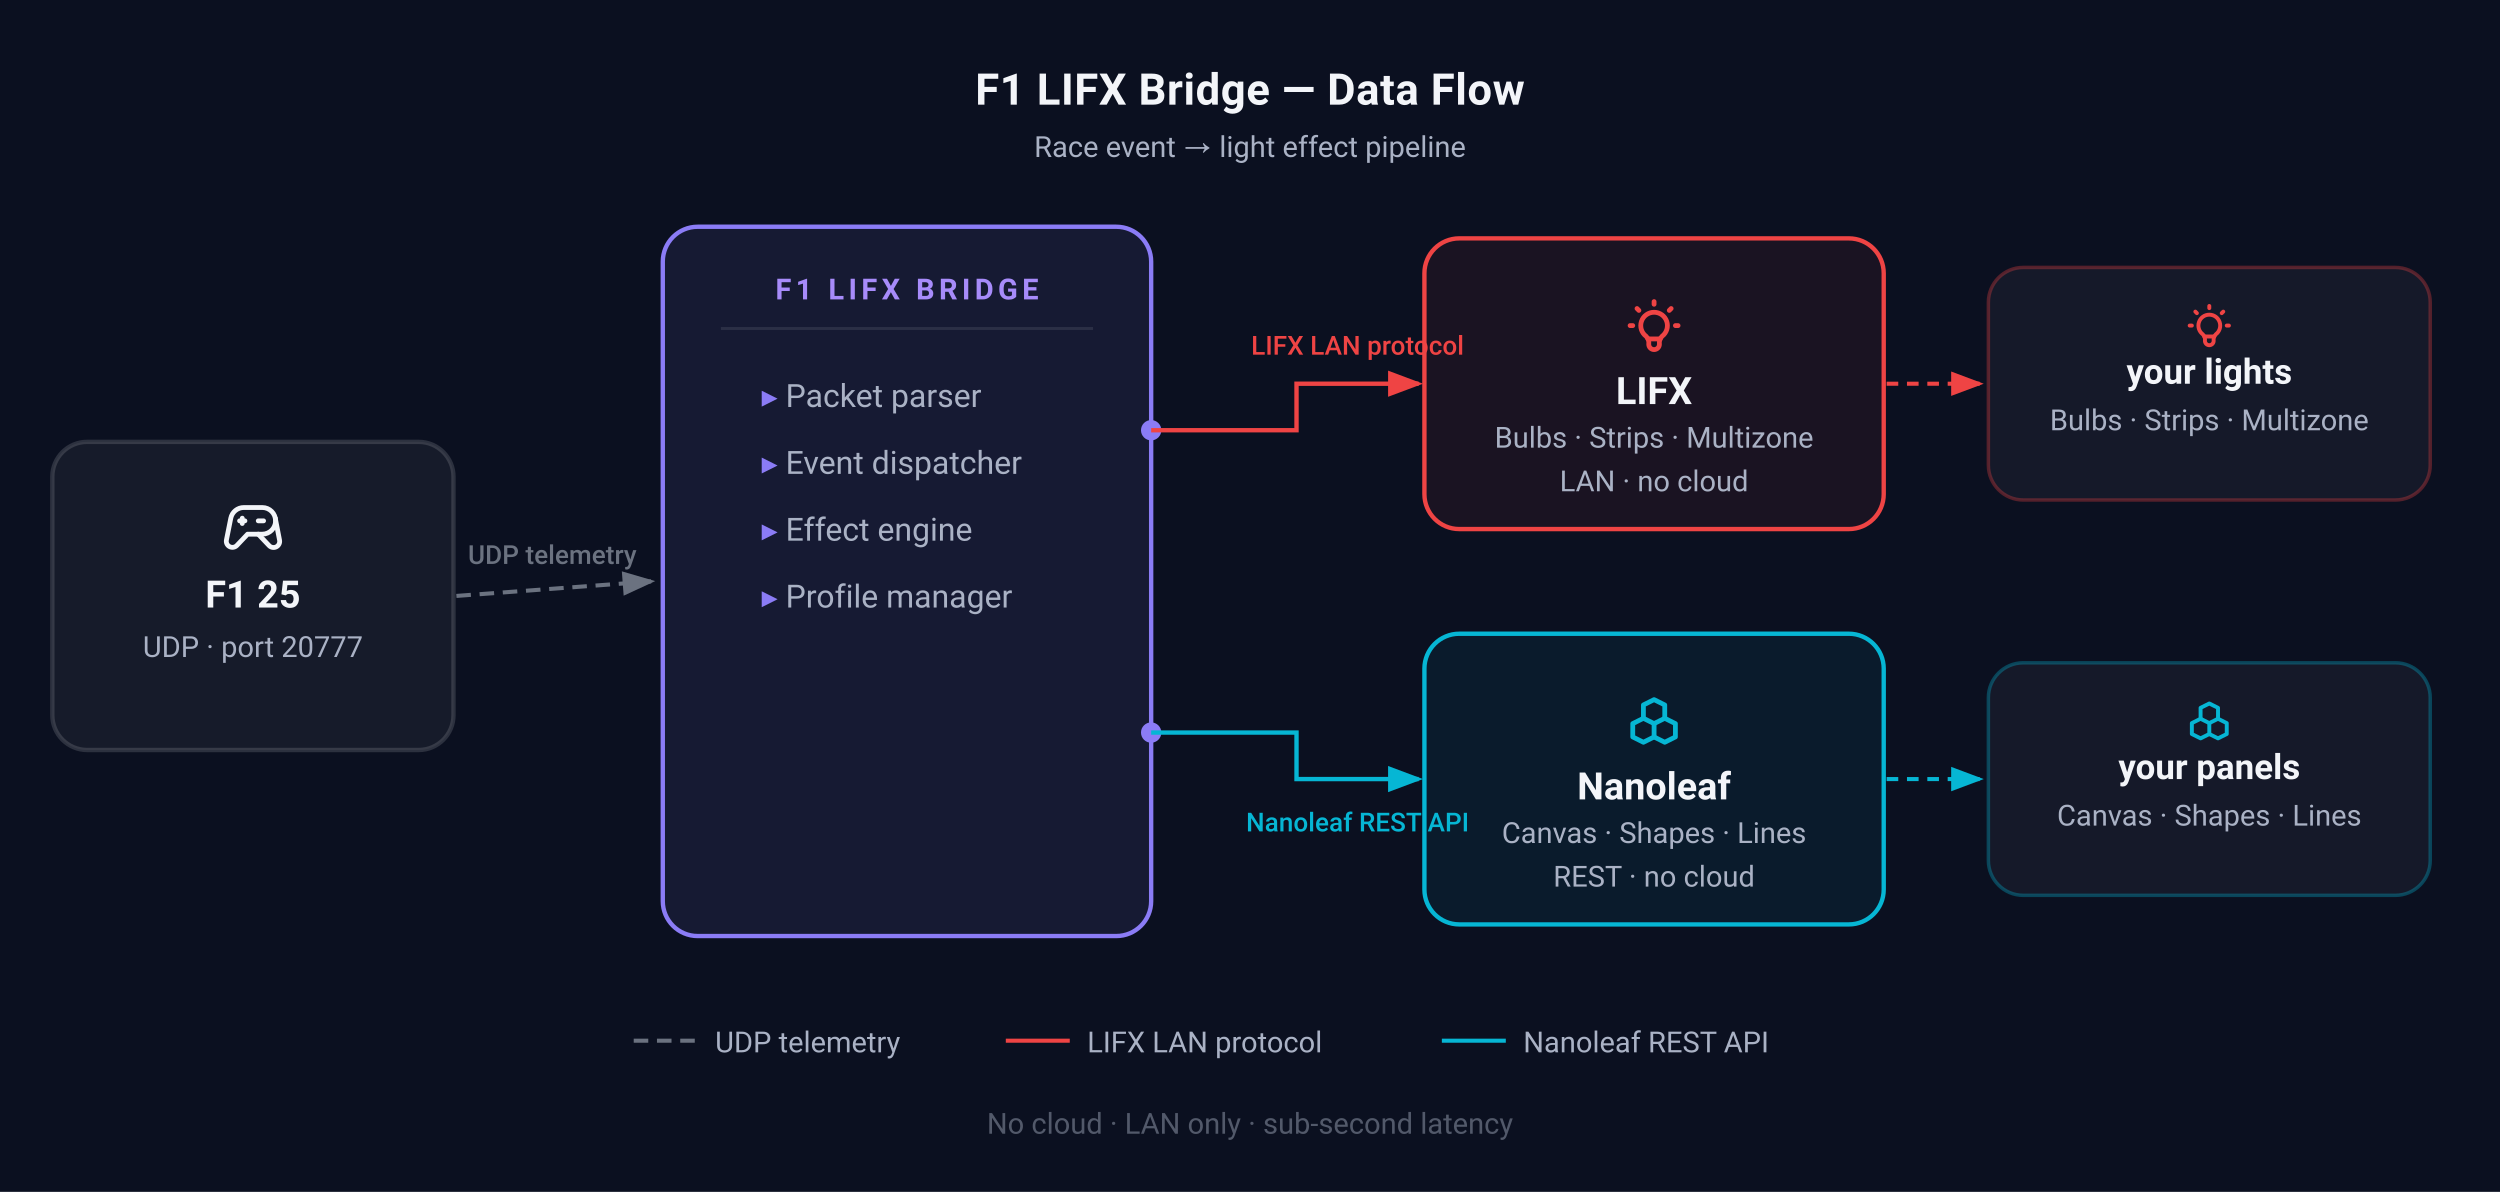
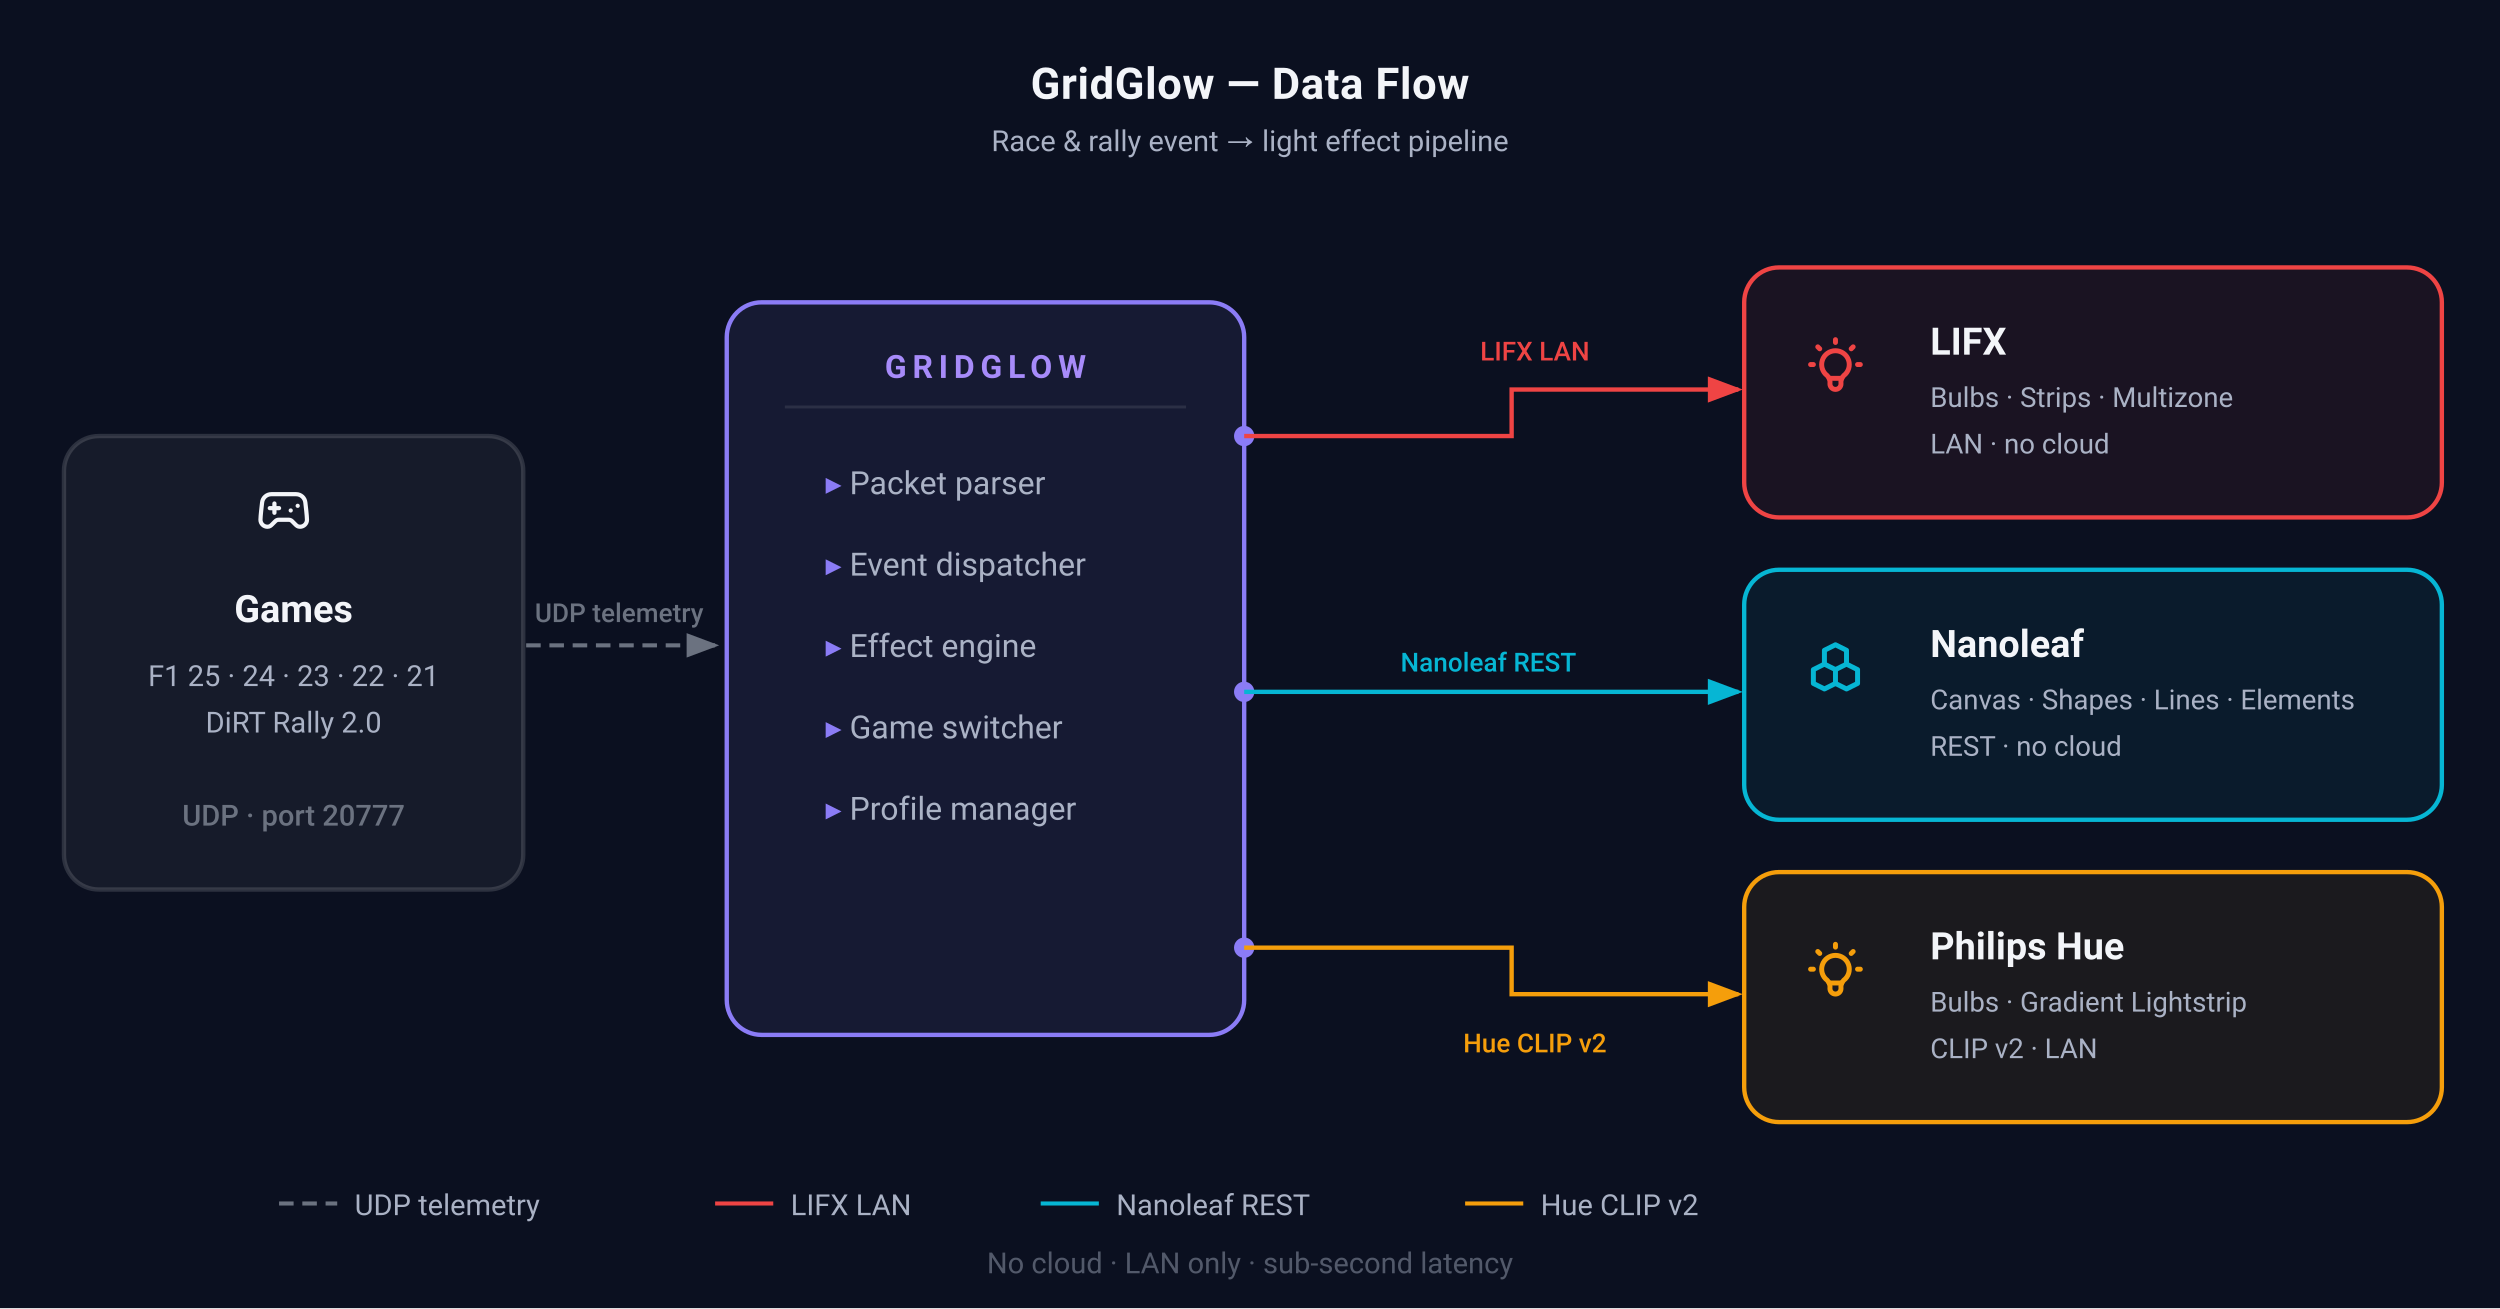
- <svg xmlns="http://www.w3.org/2000/svg" viewBox="0 0 860 410" role="img" font-family="-apple-system,'Segoe UI',Roboto,Helvetica,Arial,sans-serif">
+ <svg xmlns="http://www.w3.org/2000/svg" viewBox="0 0 860 450" role="img" font-family="-apple-system,'Segoe UI',Roboto,Helvetica,Arial,sans-serif">
  <defs>
    <marker id="a-gray" markerWidth="8" markerHeight="6" refX="7" refY="3" orient="auto">
      <path d="M0,0 L0,6 L8,3z" fill="#6b7280" />
    </marker>
    <marker id="a-red" markerWidth="8" markerHeight="6" refX="7" refY="3" orient="auto">
      <path d="M0,0 L0,6 L8,3z" fill="#ef4444" />
    </marker>
    <marker id="a-teal" markerWidth="8" markerHeight="6" refX="7" refY="3" orient="auto">
      <path d="M0,0 L0,6 L8,3z" fill="#06b6d4" />
    </marker>
+     <marker id="a-amber" markerWidth="8" markerHeight="6" refX="7" refY="3" orient="auto">
+       <path d="M0,0 L0,6 L8,3z" fill="#f59e0b" />
+     </marker>
  </defs>
-   <rect width="860" height="410" fill="#0b1020" rx="0" />
-   <text x="430" y="36" text-anchor="middle" font-size="15" font-weight="700" fill="#f3f5f9" letter-spacing="0.2">F1 LIFX Bridge — Data Flow</text>
-   <text x="430" y="54" text-anchor="middle" font-size="10" fill="#aab2c5">Race event → light effect pipeline</text>
-   <rect x="18" y="152" width="138" height="106" rx="12" fill="rgba(255,255,255,0.05)" stroke="rgba(255,255,255,0.14)" stroke-width="1.5" />
-   <g transform="translate(76,170) scale(0.917)" stroke="#f3f5f9" fill="none" stroke-width="1.8" stroke-linecap="round" stroke-linejoin="round">
-     <path d="M12 5h3.5a5 5 0 0 1 0 10h-5.5l-4.015 4.227a2.3 2.3 0 0 1-3.923-2.035l1.634-8.173a5 5 0 0 1 4.904-4.019h3.4" />
-     <path d="M14 15l4.07 4.284a2.3 2.3 0 0 0 3.925-2.023l-1.6-8.232" />
-     <path d="M8 9v2" />
-     <path d="M7 10h2" />
-     <path d="M14 10h2" />
+   <rect width="860" height="450" fill="#0b1020" />
+   <text x="430" y="34" text-anchor="middle" font-size="15" font-weight="700" fill="#f3f5f9" letter-spacing="0.2">GridGlow — Data Flow</text>
+   <text x="430" y="52" text-anchor="middle" font-size="10" fill="#aab2c5">Race &amp; rally event → light effect pipeline</text>
+   <rect x="22" y="150" width="158" height="156" rx="12" fill="rgba(255,255,255,0.05)" stroke="rgba(255,255,255,0.14)" stroke-width="1.5" />
+   <g transform="translate(88,166) scale(0.8)" stroke="#f3f5f9" fill="none" stroke-width="1.8" stroke-linecap="round" stroke-linejoin="round">
+     <line x1="6" y1="11" x2="10" y2="11" />
+     <line x1="8" y1="9" x2="8" y2="13" />
+     <line x1="15" y1="12" x2="15.01" y2="12" />
+     <line x1="18" y1="10" x2="18.01" y2="10" />
+     <path d="M17.32 5H6.68a4 4 0 0 0-3.978 3.59c-.006.052-.01.101-.017.152C2.604 9.416 2 14.456 2 16a3 3 0 0 0 3 3c1 0 1.5-.5 2-1l1.414-1.414A2 2 0 0 1 9.828 16h4.344a2 2 0 0 1 1.414.586L17 18c.5.5 1 1 2 1a3 3 0 0 0 3-3c0-1.544-.604-6.584-.685-7.258-.007-.05-.011-.1-.017-.152A4 4 0 0 0 17.32 5z" />
  </g>
-   <text x="87" y="209" text-anchor="middle" font-size="13" font-weight="600" fill="#f3f5f9">F1 25</text>
-   <text x="87" y="226" text-anchor="middle" font-size="10" fill="#aab2c5">UDP · port 20777</text>
-   <line x1="157" y1="205" x2="224" y2="200" stroke="#6b7280" stroke-width="1.4" stroke-dasharray="5,3" marker-end="url(#a-gray)" />
-   <text x="190" y="194" text-anchor="middle" font-size="9" fill="#6b7280" font-weight="500">UDP telemetry</text>
-   <rect x="228" y="78" width="168" height="244" rx="12" fill="rgba(139,124,246,0.09)" stroke="#8b7cf6" stroke-width="1.5" />
-   <text x="312" y="103" text-anchor="middle" font-size="10" font-weight="700" fill="#a78bfa" letter-spacing="1.5">F1 LIFX BRIDGE</text>
-   <line x1="248" y1="113" x2="376" y2="113" stroke="rgba(255,255,255,0.09)" stroke-width="1" />
-   <text x="262" y="140" font-size="11" fill="#aab2c5">
+   <text x="101" y="214" text-anchor="middle" font-size="13" font-weight="600" fill="#f3f5f9">Games</text>
+   <text x="101" y="236" text-anchor="middle" font-size="10" fill="#aab2c5">F1 25 · 24 · 23 · 22 · 21</text>
+   <text x="101" y="252" text-anchor="middle" font-size="10" fill="#aab2c5">DiRT Rally 2.0</text>
+   <text x="101" y="284" text-anchor="middle" font-size="10" fill="#6b7280" font-weight="500">UDP · port 20777</text>
+   <line x1="181" y1="222" x2="246" y2="222" stroke="#6b7280" stroke-width="1.4" stroke-dasharray="5,3" marker-end="url(#a-gray)" />
+   <text x="213" y="214" text-anchor="middle" font-size="9" fill="#6b7280" font-weight="500">UDP telemetry</text>
+   <rect x="250" y="104" width="178" height="252" rx="12" fill="rgba(139,124,246,0.09)" stroke="#8b7cf6" stroke-width="1.5" />
+   <text x="339" y="130" text-anchor="middle" font-size="11" font-weight="700" fill="#a78bfa" letter-spacing="2">GRIDGLOW</text>
+   <line x1="270" y1="140" x2="408" y2="140" stroke="rgba(255,255,255,0.09)" stroke-width="1" />
+   <text x="284" y="170" font-size="11" fill="#aab2c5">
    <tspan fill="#8b7cf6">▸</tspan>  Packet parser</text>
-   <text x="262" y="163" font-size="11" fill="#aab2c5">
+   <text x="284" y="198" font-size="11" fill="#aab2c5">
    <tspan fill="#8b7cf6">▸</tspan>  Event dispatcher</text>
-   <text x="262" y="186" font-size="11" fill="#aab2c5">
+   <text x="284" y="226" font-size="11" fill="#aab2c5">
    <tspan fill="#8b7cf6">▸</tspan>  Effect engine</text>
-   <text x="262" y="209" font-size="11" fill="#aab2c5">
+   <text x="284" y="254" font-size="11" fill="#aab2c5">
+     <tspan fill="#8b7cf6">▸</tspan>  Game switcher</text>
+   <text x="284" y="282" font-size="11" fill="#aab2c5">
    <tspan fill="#8b7cf6">▸</tspan>  Profile manager</text>
-   <circle cx="396" cy="148" r="3.5" fill="#8b7cf6" />
-   <circle cx="396" cy="252" r="3.5" fill="#8b7cf6" />
-   <path d="M396,148 H446 V132 H488" fill="none" stroke="#ef4444" stroke-width="1.5" marker-end="url(#a-red)" />
-   <text x="467" y="122" text-anchor="middle" font-size="9" fill="#ef4444" font-weight="500">LIFX LAN protocol</text>
-   <path d="M396,252 H446 V268 H488" fill="none" stroke="#06b6d4" stroke-width="1.5" marker-end="url(#a-teal)" />
-   <text x="467" y="286" text-anchor="middle" font-size="9" fill="#06b6d4" font-weight="500">Nanoleaf REST API</text>
-   <rect x="490" y="82" width="158" height="100" rx="12" fill="rgba(239,68,68,0.07)" stroke="#ef4444" stroke-width="1.5" />
-   <g transform="translate(558,101) scale(0.917)" stroke="#ef4444" fill="none" stroke-width="1.8" stroke-linecap="round" stroke-linejoin="round">
+   <circle cx="428" cy="150" r="3.5" fill="#8b7cf6" />
+   <circle cx="428" cy="238" r="3.5" fill="#8b7cf6" />
+   <circle cx="428" cy="326" r="3.5" fill="#8b7cf6" />
+   <path d="M428,150 H520 V134 H598" fill="none" stroke="#ef4444" stroke-width="1.5" marker-end="url(#a-red)" />
+   <text x="528" y="124" text-anchor="middle" font-size="9" fill="#ef4444" font-weight="500">LIFX LAN</text>
+   <path d="M428,238 H598" fill="none" stroke="#06b6d4" stroke-width="1.5" marker-end="url(#a-teal)" />
+   <text x="512" y="231" text-anchor="middle" font-size="9" fill="#06b6d4" font-weight="500">Nanoleaf REST</text>
+   <path d="M428,326 H520 V342 H598" fill="none" stroke="#f59e0b" stroke-width="1.5" marker-end="url(#a-amber)" />
+   <text x="528" y="362" text-anchor="middle" font-size="9" fill="#f59e0b" font-weight="500">Hue CLIP v2</text>
+   <rect x="600" y="92" width="240" height="86" rx="12" fill="rgba(239,68,68,0.07)" stroke="#ef4444" stroke-width="1.5" />
+   <g transform="translate(620,114) scale(0.95)" stroke="#ef4444" fill="none" stroke-width="1.8" stroke-linecap="round" stroke-linejoin="round">
    <path d="M3 12h1m8-9v1m8 8h1m-15.4-6.4l.7.7m12.1-.7l-.7.7" />
    <path d="M9 16a5 5 0 1 1 6 0a3.5 3.5 0 0 0-1 3a2 2 0 0 1-4 0a3.5 3.5 0 0 0-1-3" />
    <path d="M9.7 17l4.6 0" />
  </g>
-   <text x="569" y="139" text-anchor="middle" font-size="13" font-weight="600" fill="#f3f5f9">LIFX</text>
-   <text x="569" y="154" text-anchor="middle" font-size="10" fill="#aab2c5">Bulbs · Strips · Multizone</text>
-   <text x="569" y="169" text-anchor="middle" font-size="10" fill="#aab2c5">LAN · no cloud</text>
-   <rect x="490" y="218" width="158" height="100" rx="12" fill="rgba(6,182,212,0.07)" stroke="#06b6d4" stroke-width="1.5" />
-   <g transform="translate(558,237) scale(0.917)" stroke="#06b6d4" fill="none" stroke-width="1.8" stroke-linecap="round" stroke-linejoin="round">
+   <text x="664" y="122" font-size="13" font-weight="600" fill="#f3f5f9">LIFX</text>
+   <text x="664" y="140" font-size="9.5" fill="#aab2c5">Bulbs · Strips · Multizone</text>
+   <text x="664" y="156" font-size="9.5" fill="#aab2c5">LAN · no cloud</text>
+   <rect x="600" y="196" width="240" height="86" rx="12" fill="rgba(6,182,212,0.07)" stroke="#06b6d4" stroke-width="1.5" />
+   <g transform="translate(620,218) scale(0.95)" stroke="#06b6d4" fill="none" stroke-width="1.8" stroke-linecap="round" stroke-linejoin="round">
    <path d="M4 18v-5l4-2l4 2v5l-4 2l-4-2" />
    <path d="M8 11v-5l4-2l4 2v5" />
    <path d="M12 13l4-2l4 2v5l-4 2l-4-2" />
  </g>
-   <text x="569" y="275" text-anchor="middle" font-size="13" font-weight="600" fill="#f3f5f9">Nanoleaf</text>
-   <text x="569" y="290" text-anchor="middle" font-size="10" fill="#aab2c5">Canvas · Shapes · Lines</text>
-   <text x="569" y="305" text-anchor="middle" font-size="10" fill="#aab2c5">REST · no cloud</text>
-   <line x1="649" y1="132" x2="681" y2="132" stroke="#ef4444" stroke-width="1.4" stroke-dasharray="4,3" marker-end="url(#a-red)" />
-   <line x1="649" y1="268" x2="681" y2="268" stroke="#06b6d4" stroke-width="1.4" stroke-dasharray="4,3" marker-end="url(#a-teal)" />
-   <rect x="684" y="92" width="152" height="80" rx="12" fill="rgba(255,255,255,0.04)" stroke="rgba(239,68,68,0.32)" stroke-width="1.2" />
-   <g transform="translate(751,103) scale(0.75)" stroke="#ef4444" fill="none" stroke-width="1.8" stroke-linecap="round" stroke-linejoin="round">
+   <text x="664" y="226" font-size="13" font-weight="600" fill="#f3f5f9">Nanoleaf</text>
+   <text x="664" y="244" font-size="9.5" fill="#aab2c5">Canvas · Shapes · Lines · Elements</text>
+   <text x="664" y="260" font-size="9.5" fill="#aab2c5">REST · no cloud</text>
+   <rect x="600" y="300" width="240" height="86" rx="12" fill="rgba(245,158,11,0.07)" stroke="#f59e0b" stroke-width="1.5" />
+   <g transform="translate(620,322) scale(0.95)" stroke="#f59e0b" fill="none" stroke-width="1.8" stroke-linecap="round" stroke-linejoin="round">
    <path d="M3 12h1m8-9v1m8 8h1m-15.4-6.4l.7.7m12.1-.7l-.7.7" />
    <path d="M9 16a5 5 0 1 1 6 0a3.5 3.5 0 0 0-1 3a2 2 0 0 1-4 0a3.5 3.5 0 0 0-1-3" />
    <path d="M9.7 17l4.6 0" />
  </g>
-   <text x="760" y="132" text-anchor="middle" font-size="12" font-weight="600" fill="#f3f5f9">your lights</text>
-   <text x="760" y="148" text-anchor="middle" font-size="10" fill="#aab2c5">Bulbs · Strips · Multizone</text>
-   <rect x="684" y="228" width="152" height="80" rx="12" fill="rgba(255,255,255,0.04)" stroke="rgba(6,182,212,0.32)" stroke-width="1.2" />
-   <g transform="translate(751,239) scale(0.75)" stroke="#06b6d4" fill="none" stroke-width="1.8" stroke-linecap="round" stroke-linejoin="round">
-     <path d="M4 18v-5l4-2l4 2v5l-4 2l-4-2" />
-     <path d="M8 11v-5l4-2l4 2v5" />
-     <path d="M12 13l4-2l4 2v5l-4 2l-4-2" />
+   <text x="664" y="330" font-size="13" font-weight="600" fill="#f3f5f9">Philips Hue</text>
+   <text x="664" y="348" font-size="9.5" fill="#aab2c5">Bulbs · Gradient Lightstrip</text>
+   <text x="664" y="364" font-size="9.5" fill="#aab2c5">CLIP v2 · LAN</text>
+   <g transform="translate(96,414)">
+     <line x1="0" y1="0" x2="20" y2="0" stroke="#6b7280" stroke-width="1.4" stroke-dasharray="5,3" />
+     <text x="26" y="4" font-size="10" fill="#aab2c5">UDP telemetry</text>
+     <line x1="150" y1="0" x2="170" y2="0" stroke="#ef4444" stroke-width="1.4" />
+     <text x="176" y="4" font-size="10" fill="#aab2c5">LIFX LAN</text>
+     <line x1="262" y1="0" x2="282" y2="0" stroke="#06b6d4" stroke-width="1.4" />
+     <text x="288" y="4" font-size="10" fill="#aab2c5">Nanoleaf REST</text>
+     <line x1="408" y1="0" x2="428" y2="0" stroke="#f59e0b" stroke-width="1.4" />
+     <text x="434" y="4" font-size="10" fill="#aab2c5">Hue CLIP v2</text>
  </g>
-   <text x="760" y="268" text-anchor="middle" font-size="12" font-weight="600" fill="#f3f5f9">your panels</text>
-   <text x="760" y="284" text-anchor="middle" font-size="10" fill="#aab2c5">Canvas · Shapes · Lines</text>
-   <g transform="translate(218,358)">
-     <line x1="0" y1="0" x2="22" y2="0" stroke="#6b7280" stroke-width="1.4" stroke-dasharray="5,3" />
-     <text x="28" y="4" font-size="10" fill="#aab2c5">UDP telemetry</text>
-     <line x1="128" y1="0" x2="150" y2="0" stroke="#ef4444" stroke-width="1.4" />
-     <text x="156" y="4" font-size="10" fill="#aab2c5">LIFX LAN protocol</text>
-     <line x1="278" y1="0" x2="300" y2="0" stroke="#06b6d4" stroke-width="1.4" />
-     <text x="306" y="4" font-size="10" fill="#aab2c5">Nanoleaf REST API</text>
-   </g>
-   <text x="430" y="390" text-anchor="middle" font-size="10" fill="rgba(170,178,197,0.45)">No cloud · LAN only · sub-second latency</text>
+   <text x="430" y="438" text-anchor="middle" font-size="10" fill="rgba(170,178,197,0.45)">No cloud · LAN only · sub-second latency</text>
</svg>
